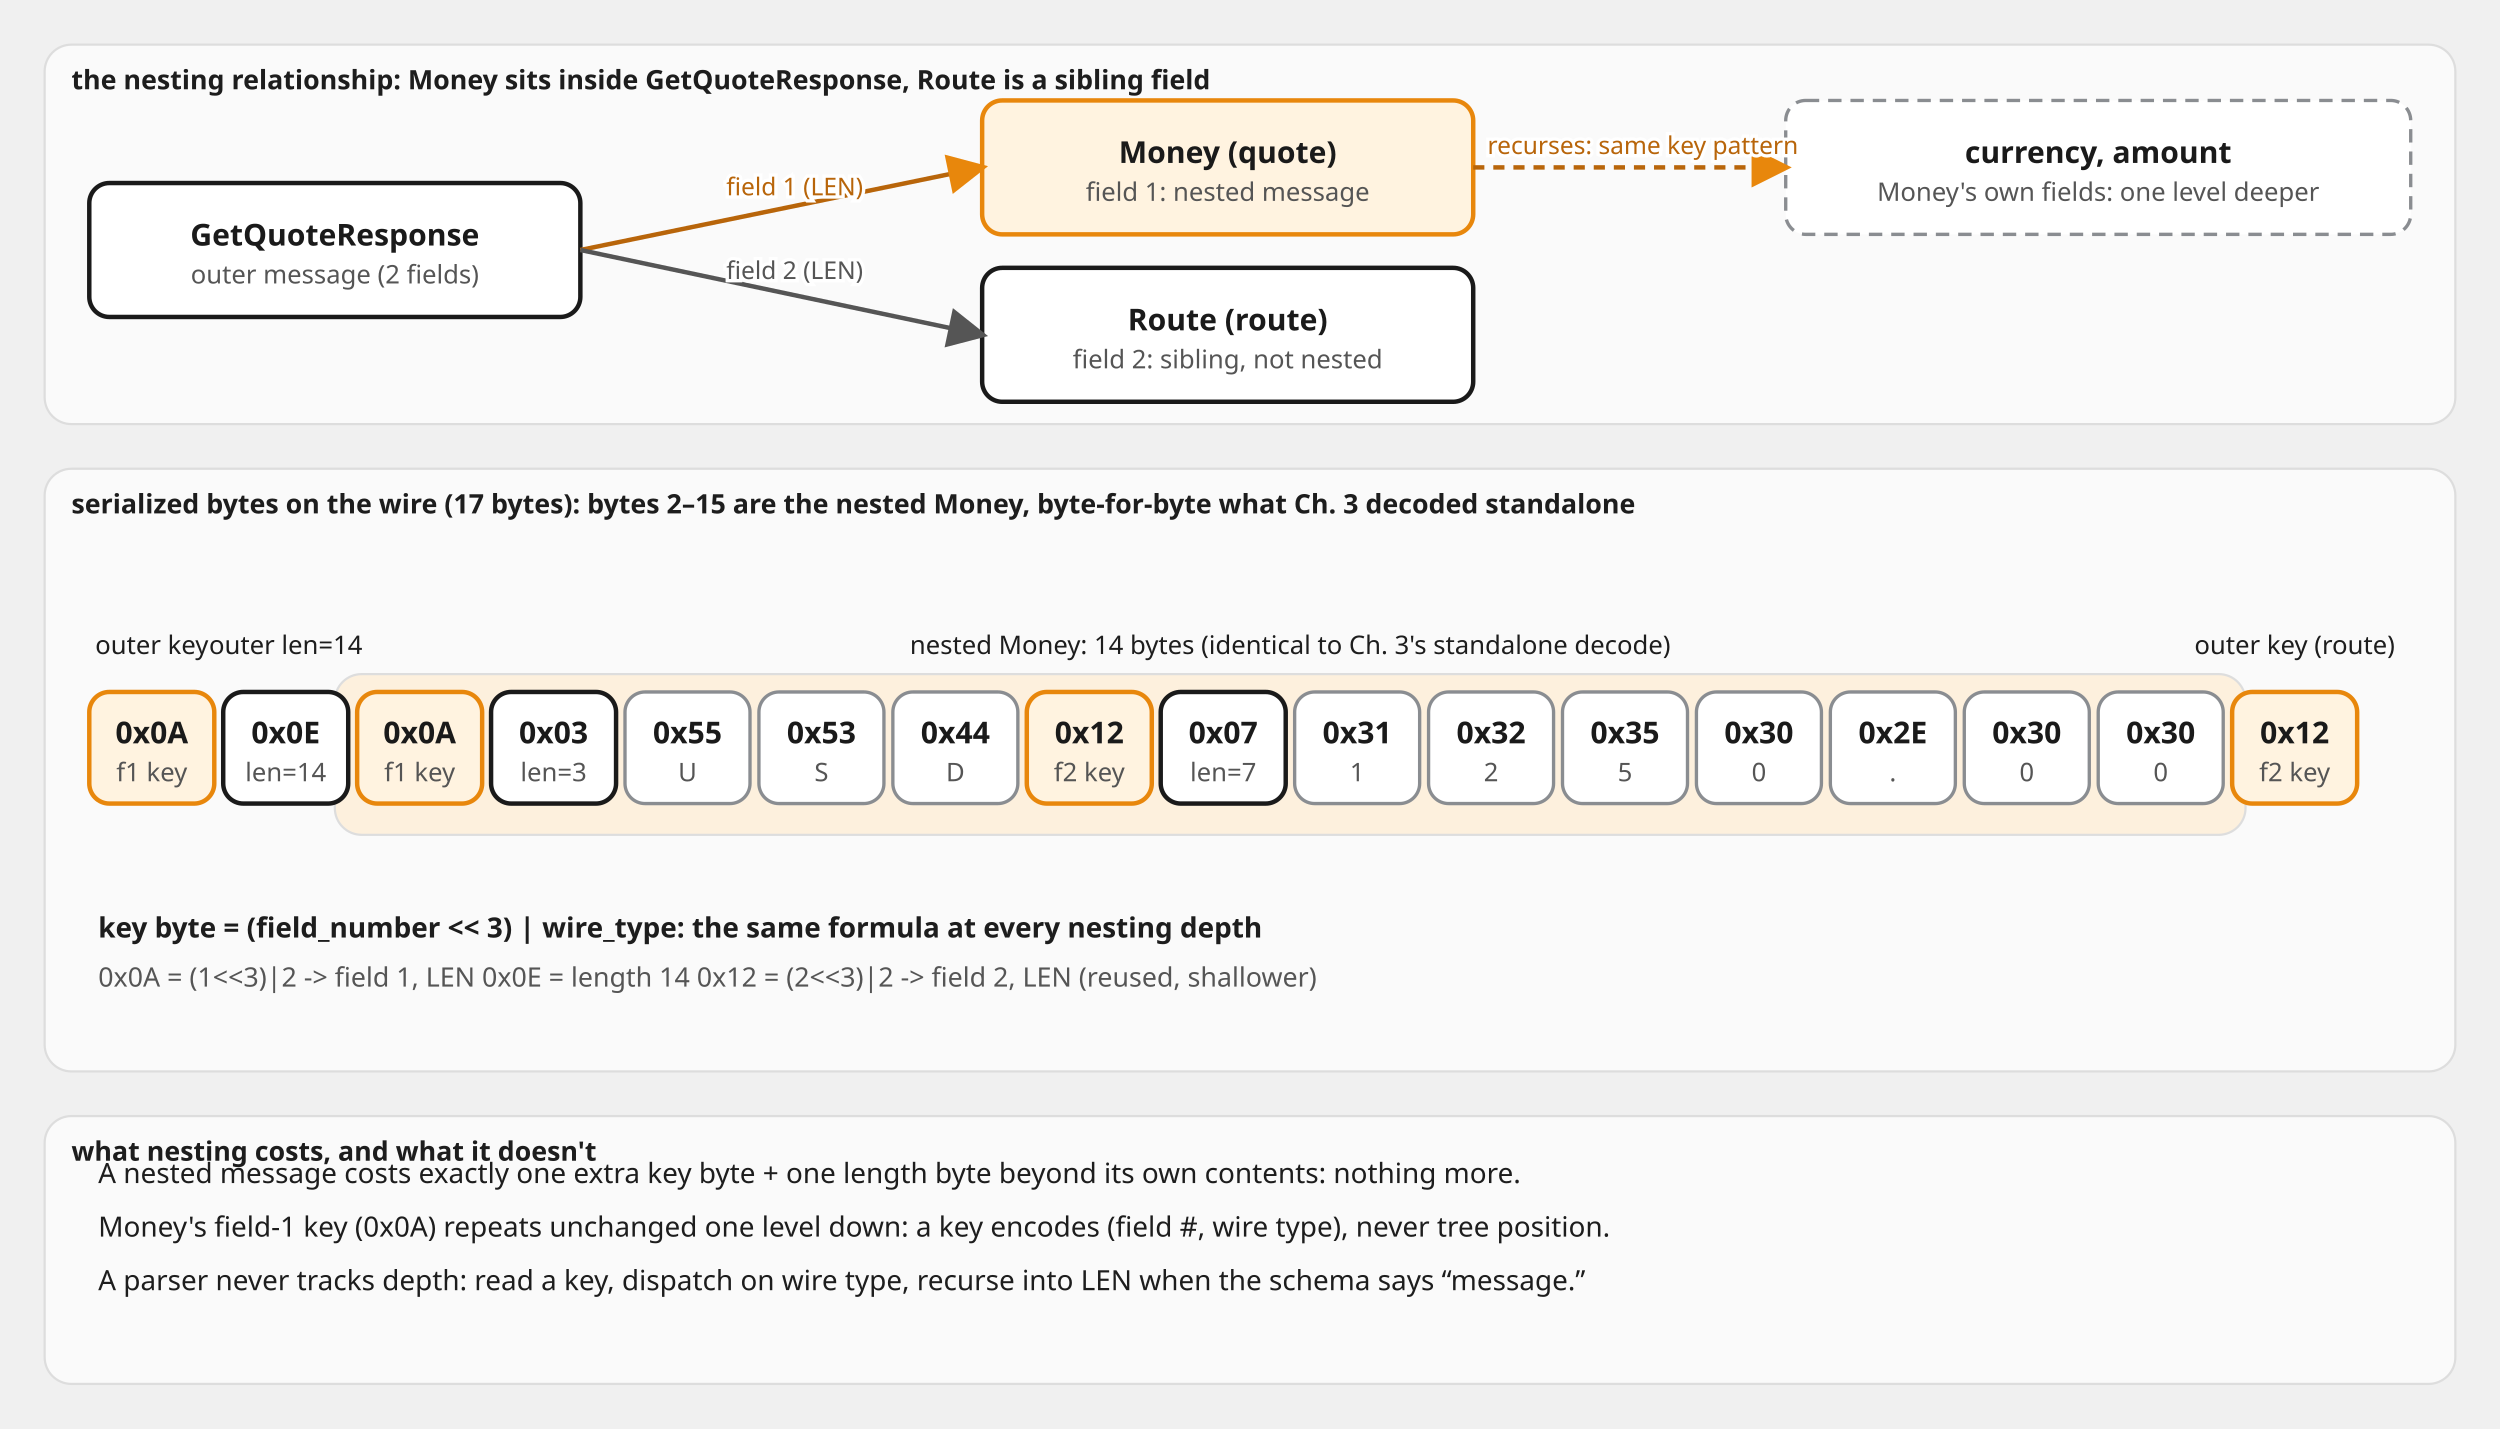
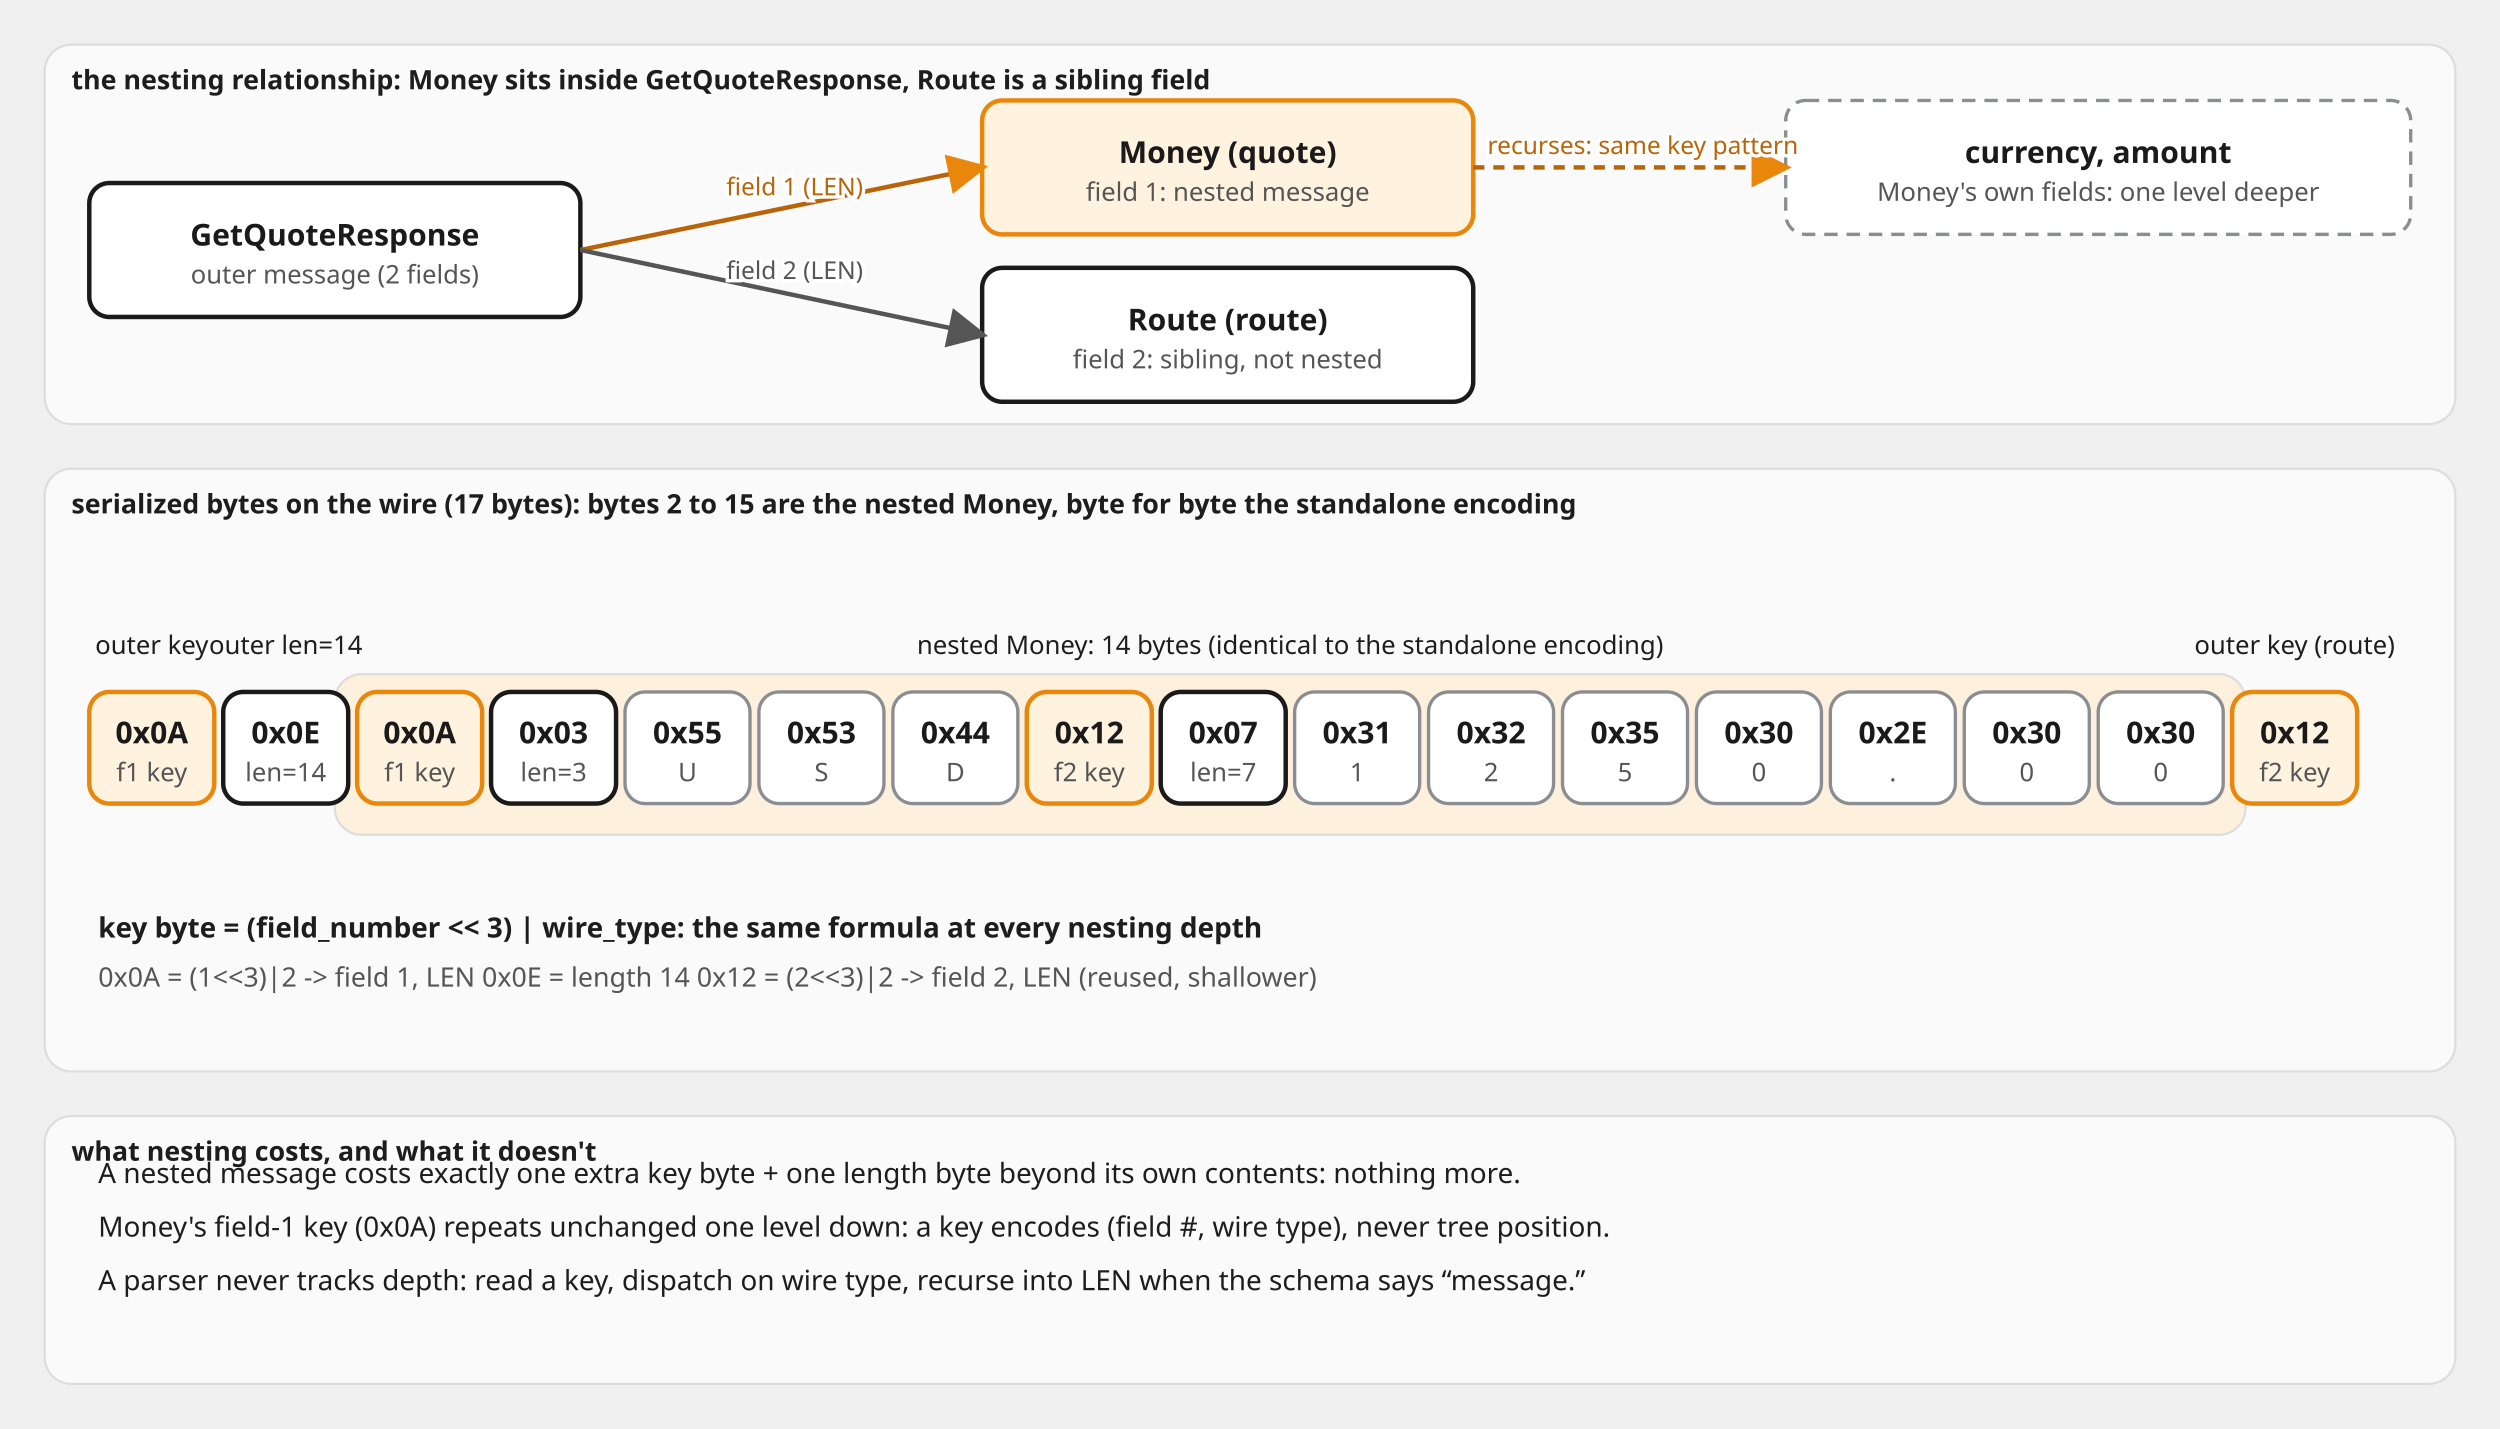
<svg xmlns="http://www.w3.org/2000/svg" viewBox="0 0 1120 640" font-family="'Red Hat Text', system-ui, sans-serif" role="img">
  <defs>
    <marker id="a" viewBox="0 0 10 10" refX="8.5" refY="5" markerWidth="9" markerHeight="9" orient="auto-start-reverse">
      <path d="M0,0 L10,5 L0,10 z" fill="#555" />
    </marker>
    <marker id="am" viewBox="0 0 10 10" refX="8.5" refY="5" markerWidth="9" markerHeight="9" orient="auto-start-reverse">
      <path d="M0,0 L10,5 L0,10 z" fill="#e8870c" />
    </marker>
  </defs>
  <rect x="20" y="20" width="1080" height="170" rx="12" fill="#fafafa" stroke="#ddd" />
  <text x="32" y="40" font-size="12" font-weight="700" fill="#1d1d1d">the nesting relationship: Money sits inside GetQuoteResponse, Route is a sibling field</text>
  <rect x="20" y="210" width="1080" height="270" rx="12" fill="#fafafa" stroke="#ddd" />
-   <text x="32" y="230" font-size="12" font-weight="700" fill="#1d1d1d">serialized bytes on the wire (17 bytes): bytes 2–15 are the nested Money, byte-for-byte what Ch. 3 decoded standalone</text>
+   <text x="32" y="230" font-size="12" font-weight="700" fill="#1d1d1d">serialized bytes on the wire (17 bytes): bytes 2 to 15 are the nested Money, byte for byte the standalone encoding</text>
  <rect x="20" y="500" width="1080" height="120" rx="12" fill="#fafafa" stroke="#ddd" />
  <text x="32" y="520" font-size="12" font-weight="700" fill="#1d1d1d">what nesting costs, and what it doesn't</text>
  <rect x="150" y="302" width="856" height="72" rx="12" fill="#fdf0dd" stroke="#ddd" />
  <rect x="40" y="82" width="220" height="60" rx="9" fill="#ffffff" stroke="#1a1a1a" stroke-width="2" />
  <text x="150.0" y="110.0" font-size="13.5" font-weight="700" fill="#1a1a1a" text-anchor="middle">GetQuoteResponse</text>
  <text x="150.0" y="127.0" font-size="11.5" fill="#555555" text-anchor="middle">outer message (2 fields)</text>
  <rect x="440" y="45" width="220" height="60" rx="9" fill="#fff3e0" stroke="#e8870c" stroke-width="2" />
  <text x="550.0" y="73.0" font-size="13.5" font-weight="700" fill="#1a1a1a" text-anchor="middle">Money (quote)</text>
  <text x="550.0" y="90.0" font-size="11.5" fill="#555555" text-anchor="middle">field 1: nested message</text>
  <rect x="440" y="120" width="220" height="60" rx="9" fill="#ffffff" stroke="#1a1a1a" stroke-width="2" />
  <text x="550.0" y="148.0" font-size="13.5" font-weight="700" fill="#1a1a1a" text-anchor="middle">Route (route)</text>
  <text x="550.0" y="165.0" font-size="11.5" fill="#555555" text-anchor="middle">field 2: sibling, not nested</text>
  <rect x="800" y="45" width="280" height="60" rx="9" fill="#ffffff" stroke="#8a8d91" stroke-width="1.5" stroke-dasharray="6 4" />
  <text x="940.0" y="73.0" font-size="13.5" font-weight="700" fill="#1a1a1a" text-anchor="middle">currency, amount</text>
  <text x="940.0" y="90.0" font-size="11.5" fill="#555555" text-anchor="middle">Money's own fields: one level deeper</text>
  <rect x="40" y="310" width="56" height="50" rx="9" fill="#fff3e0" stroke="#e8870c" stroke-width="2" />
  <text x="68.0" y="333.0" font-size="13.5" font-weight="700" fill="#1a1a1a" text-anchor="middle">0x0A</text>
  <text x="68.0" y="350.0" font-size="11.5" fill="#555555" text-anchor="middle">f1 key</text>
  <rect x="100" y="310" width="56" height="50" rx="9" fill="#ffffff" stroke="#1a1a1a" stroke-width="2" />
  <text x="128.0" y="333.0" font-size="13.5" font-weight="700" fill="#1a1a1a" text-anchor="middle">0x0E</text>
  <text x="128.0" y="350.0" font-size="11.5" fill="#555555" text-anchor="middle">len=14</text>
  <rect x="160" y="310" width="56" height="50" rx="9" fill="#fff3e0" stroke="#e8870c" stroke-width="2" />
  <text x="188.0" y="333.0" font-size="13.5" font-weight="700" fill="#1a1a1a" text-anchor="middle">0x0A</text>
  <text x="188.0" y="350.0" font-size="11.5" fill="#555555" text-anchor="middle">f1 key</text>
  <rect x="220" y="310" width="56" height="50" rx="9" fill="#ffffff" stroke="#1a1a1a" stroke-width="2" />
  <text x="248.0" y="333.0" font-size="13.5" font-weight="700" fill="#1a1a1a" text-anchor="middle">0x03</text>
  <text x="248.0" y="350.0" font-size="11.5" fill="#555555" text-anchor="middle">len=3</text>
  <rect x="280" y="310" width="56" height="50" rx="9" fill="#ffffff" stroke="#8a8d91" stroke-width="1.5" />
  <text x="308.0" y="333.0" font-size="13.5" font-weight="700" fill="#1a1a1a" text-anchor="middle">0x55</text>
  <text x="308.0" y="350.0" font-size="11.5" fill="#555555" text-anchor="middle">U</text>
  <rect x="340" y="310" width="56" height="50" rx="9" fill="#ffffff" stroke="#8a8d91" stroke-width="1.5" />
  <text x="368.0" y="333.0" font-size="13.5" font-weight="700" fill="#1a1a1a" text-anchor="middle">0x53</text>
  <text x="368.0" y="350.0" font-size="11.5" fill="#555555" text-anchor="middle">S</text>
  <rect x="400" y="310" width="56" height="50" rx="9" fill="#ffffff" stroke="#8a8d91" stroke-width="1.5" />
  <text x="428.0" y="333.0" font-size="13.5" font-weight="700" fill="#1a1a1a" text-anchor="middle">0x44</text>
  <text x="428.0" y="350.0" font-size="11.5" fill="#555555" text-anchor="middle">D</text>
  <rect x="460" y="310" width="56" height="50" rx="9" fill="#fff3e0" stroke="#e8870c" stroke-width="2" />
  <text x="488.0" y="333.0" font-size="13.5" font-weight="700" fill="#1a1a1a" text-anchor="middle">0x12</text>
  <text x="488.0" y="350.0" font-size="11.5" fill="#555555" text-anchor="middle">f2 key</text>
  <rect x="520" y="310" width="56" height="50" rx="9" fill="#ffffff" stroke="#1a1a1a" stroke-width="2" />
  <text x="548.0" y="333.0" font-size="13.5" font-weight="700" fill="#1a1a1a" text-anchor="middle">0x07</text>
  <text x="548.0" y="350.0" font-size="11.5" fill="#555555" text-anchor="middle">len=7</text>
  <rect x="580" y="310" width="56" height="50" rx="9" fill="#ffffff" stroke="#8a8d91" stroke-width="1.5" />
  <text x="608.0" y="333.0" font-size="13.5" font-weight="700" fill="#1a1a1a" text-anchor="middle">0x31</text>
  <text x="608.0" y="350.0" font-size="11.5" fill="#555555" text-anchor="middle">1</text>
  <rect x="640" y="310" width="56" height="50" rx="9" fill="#ffffff" stroke="#8a8d91" stroke-width="1.5" />
  <text x="668.0" y="333.0" font-size="13.5" font-weight="700" fill="#1a1a1a" text-anchor="middle">0x32</text>
  <text x="668.0" y="350.0" font-size="11.5" fill="#555555" text-anchor="middle">2</text>
  <rect x="700" y="310" width="56" height="50" rx="9" fill="#ffffff" stroke="#8a8d91" stroke-width="1.5" />
  <text x="728.0" y="333.0" font-size="13.5" font-weight="700" fill="#1a1a1a" text-anchor="middle">0x35</text>
  <text x="728.0" y="350.0" font-size="11.5" fill="#555555" text-anchor="middle">5</text>
  <rect x="760" y="310" width="56" height="50" rx="9" fill="#ffffff" stroke="#8a8d91" stroke-width="1.5" />
  <text x="788.0" y="333.0" font-size="13.5" font-weight="700" fill="#1a1a1a" text-anchor="middle">0x30</text>
  <text x="788.0" y="350.0" font-size="11.5" fill="#555555" text-anchor="middle">0</text>
  <rect x="820" y="310" width="56" height="50" rx="9" fill="#ffffff" stroke="#8a8d91" stroke-width="1.5" />
  <text x="848.0" y="333.0" font-size="13.5" font-weight="700" fill="#1a1a1a" text-anchor="middle">0x2E</text>
  <text x="848.0" y="350.0" font-size="11.5" fill="#555555" text-anchor="middle">.</text>
  <rect x="880" y="310" width="56" height="50" rx="9" fill="#ffffff" stroke="#8a8d91" stroke-width="1.5" />
  <text x="908.0" y="333.0" font-size="13.5" font-weight="700" fill="#1a1a1a" text-anchor="middle">0x30</text>
  <text x="908.0" y="350.0" font-size="11.5" fill="#555555" text-anchor="middle">0</text>
  <rect x="940" y="310" width="56" height="50" rx="9" fill="#ffffff" stroke="#8a8d91" stroke-width="1.5" />
  <text x="968.0" y="333.0" font-size="13.5" font-weight="700" fill="#1a1a1a" text-anchor="middle">0x30</text>
  <text x="968.0" y="350.0" font-size="11.5" fill="#555555" text-anchor="middle">0</text>
  <rect x="1000" y="310" width="56" height="50" rx="9" fill="#fff3e0" stroke="#e8870c" stroke-width="2" />
  <text x="1028.0" y="333.0" font-size="13.5" font-weight="700" fill="#1a1a1a" text-anchor="middle">0x12</text>
  <text x="1028.0" y="350.0" font-size="11.5" fill="#555555" text-anchor="middle">f2 key</text>
  <path d="M260,112 L440,75" fill="none" stroke="#b8650a" stroke-width="2" marker-end="url(#am)" />
  <text x="356.0" y="87.5" font-size="11" fill="#ffffff" stroke="#ffffff" stroke-width="3" paint-order="stroke" text-anchor="middle">field 1 (LEN)</text>
  <text x="356.0" y="87.5" font-size="11" fill="#b8650a" text-anchor="middle">field 1 (LEN)</text>
  <path d="M260,112 L440,150" fill="none" stroke="#555" stroke-width="2" marker-end="url(#a)" />
  <text x="356.0" y="125.0" font-size="11" fill="#ffffff" stroke="#ffffff" stroke-width="3" paint-order="stroke" text-anchor="middle">field 2 (LEN)</text>
  <text x="356.0" y="125.0" font-size="11" fill="#555" text-anchor="middle">field 2 (LEN)</text>
  <path d="M660,75 L800,75" fill="none" stroke="#b8650a" stroke-width="2" stroke-dasharray="5 4" marker-end="url(#am)" />
  <text x="736.0" y="69.0" font-size="11" fill="#ffffff" stroke="#ffffff" stroke-width="3" paint-order="stroke" text-anchor="middle">recurses: same key pattern</text>
  <text x="736.0" y="69.0" font-size="11" fill="#b8650a" text-anchor="middle">recurses: same key pattern</text>
  <text x="68" y="293" font-size="11.5" fill="#1d1d1d" text-anchor="middle">outer key</text>
  <text x="128" y="293" font-size="11.5" fill="#1d1d1d" text-anchor="middle">outer len=14</text>
-   <text x="578" y="293" font-size="11.5" fill="#1d1d1d" text-anchor="middle">nested Money: 14 bytes (identical to Ch. 3's standalone decode)</text>
+   <text x="578" y="293" font-size="11.5" fill="#1d1d1d" text-anchor="middle">nested Money: 14 bytes (identical to the standalone encoding)</text>
  <text x="1028" y="293" font-size="11.5" fill="#1d1d1d" text-anchor="middle">outer key (route)</text>
  <text x="44" y="420" font-size="12.5" fill="#1d1d1d" text-anchor="start" font-weight="700">key byte = (field_number &lt;&lt; 3) | wire_type: the same formula at every nesting depth</text>
  <text x="44" y="442" font-size="12" fill="#555555" text-anchor="start">0x0A = (1&lt;&lt;3)|2 -&gt; field 1, LEN     0x0E = length 14     0x12 = (2&lt;&lt;3)|2 -&gt; field 2, LEN (reused, shallower)</text>
  <text x="44" y="530" font-size="12.5" fill="#1d1d1d" text-anchor="start">A nested message costs exactly one extra key byte + one length byte beyond its own contents: nothing more.</text>
  <text x="44" y="554" font-size="12.5" fill="#1d1d1d" text-anchor="start">Money's field-1 key (0x0A) repeats unchanged one level down: a key encodes (field #, wire type), never tree position.</text>
  <text x="44" y="578" font-size="12.5" fill="#1d1d1d" text-anchor="start">A parser never tracks depth: read a key, dispatch on wire type, recurse into LEN when the schema says “message.”</text>
</svg>
